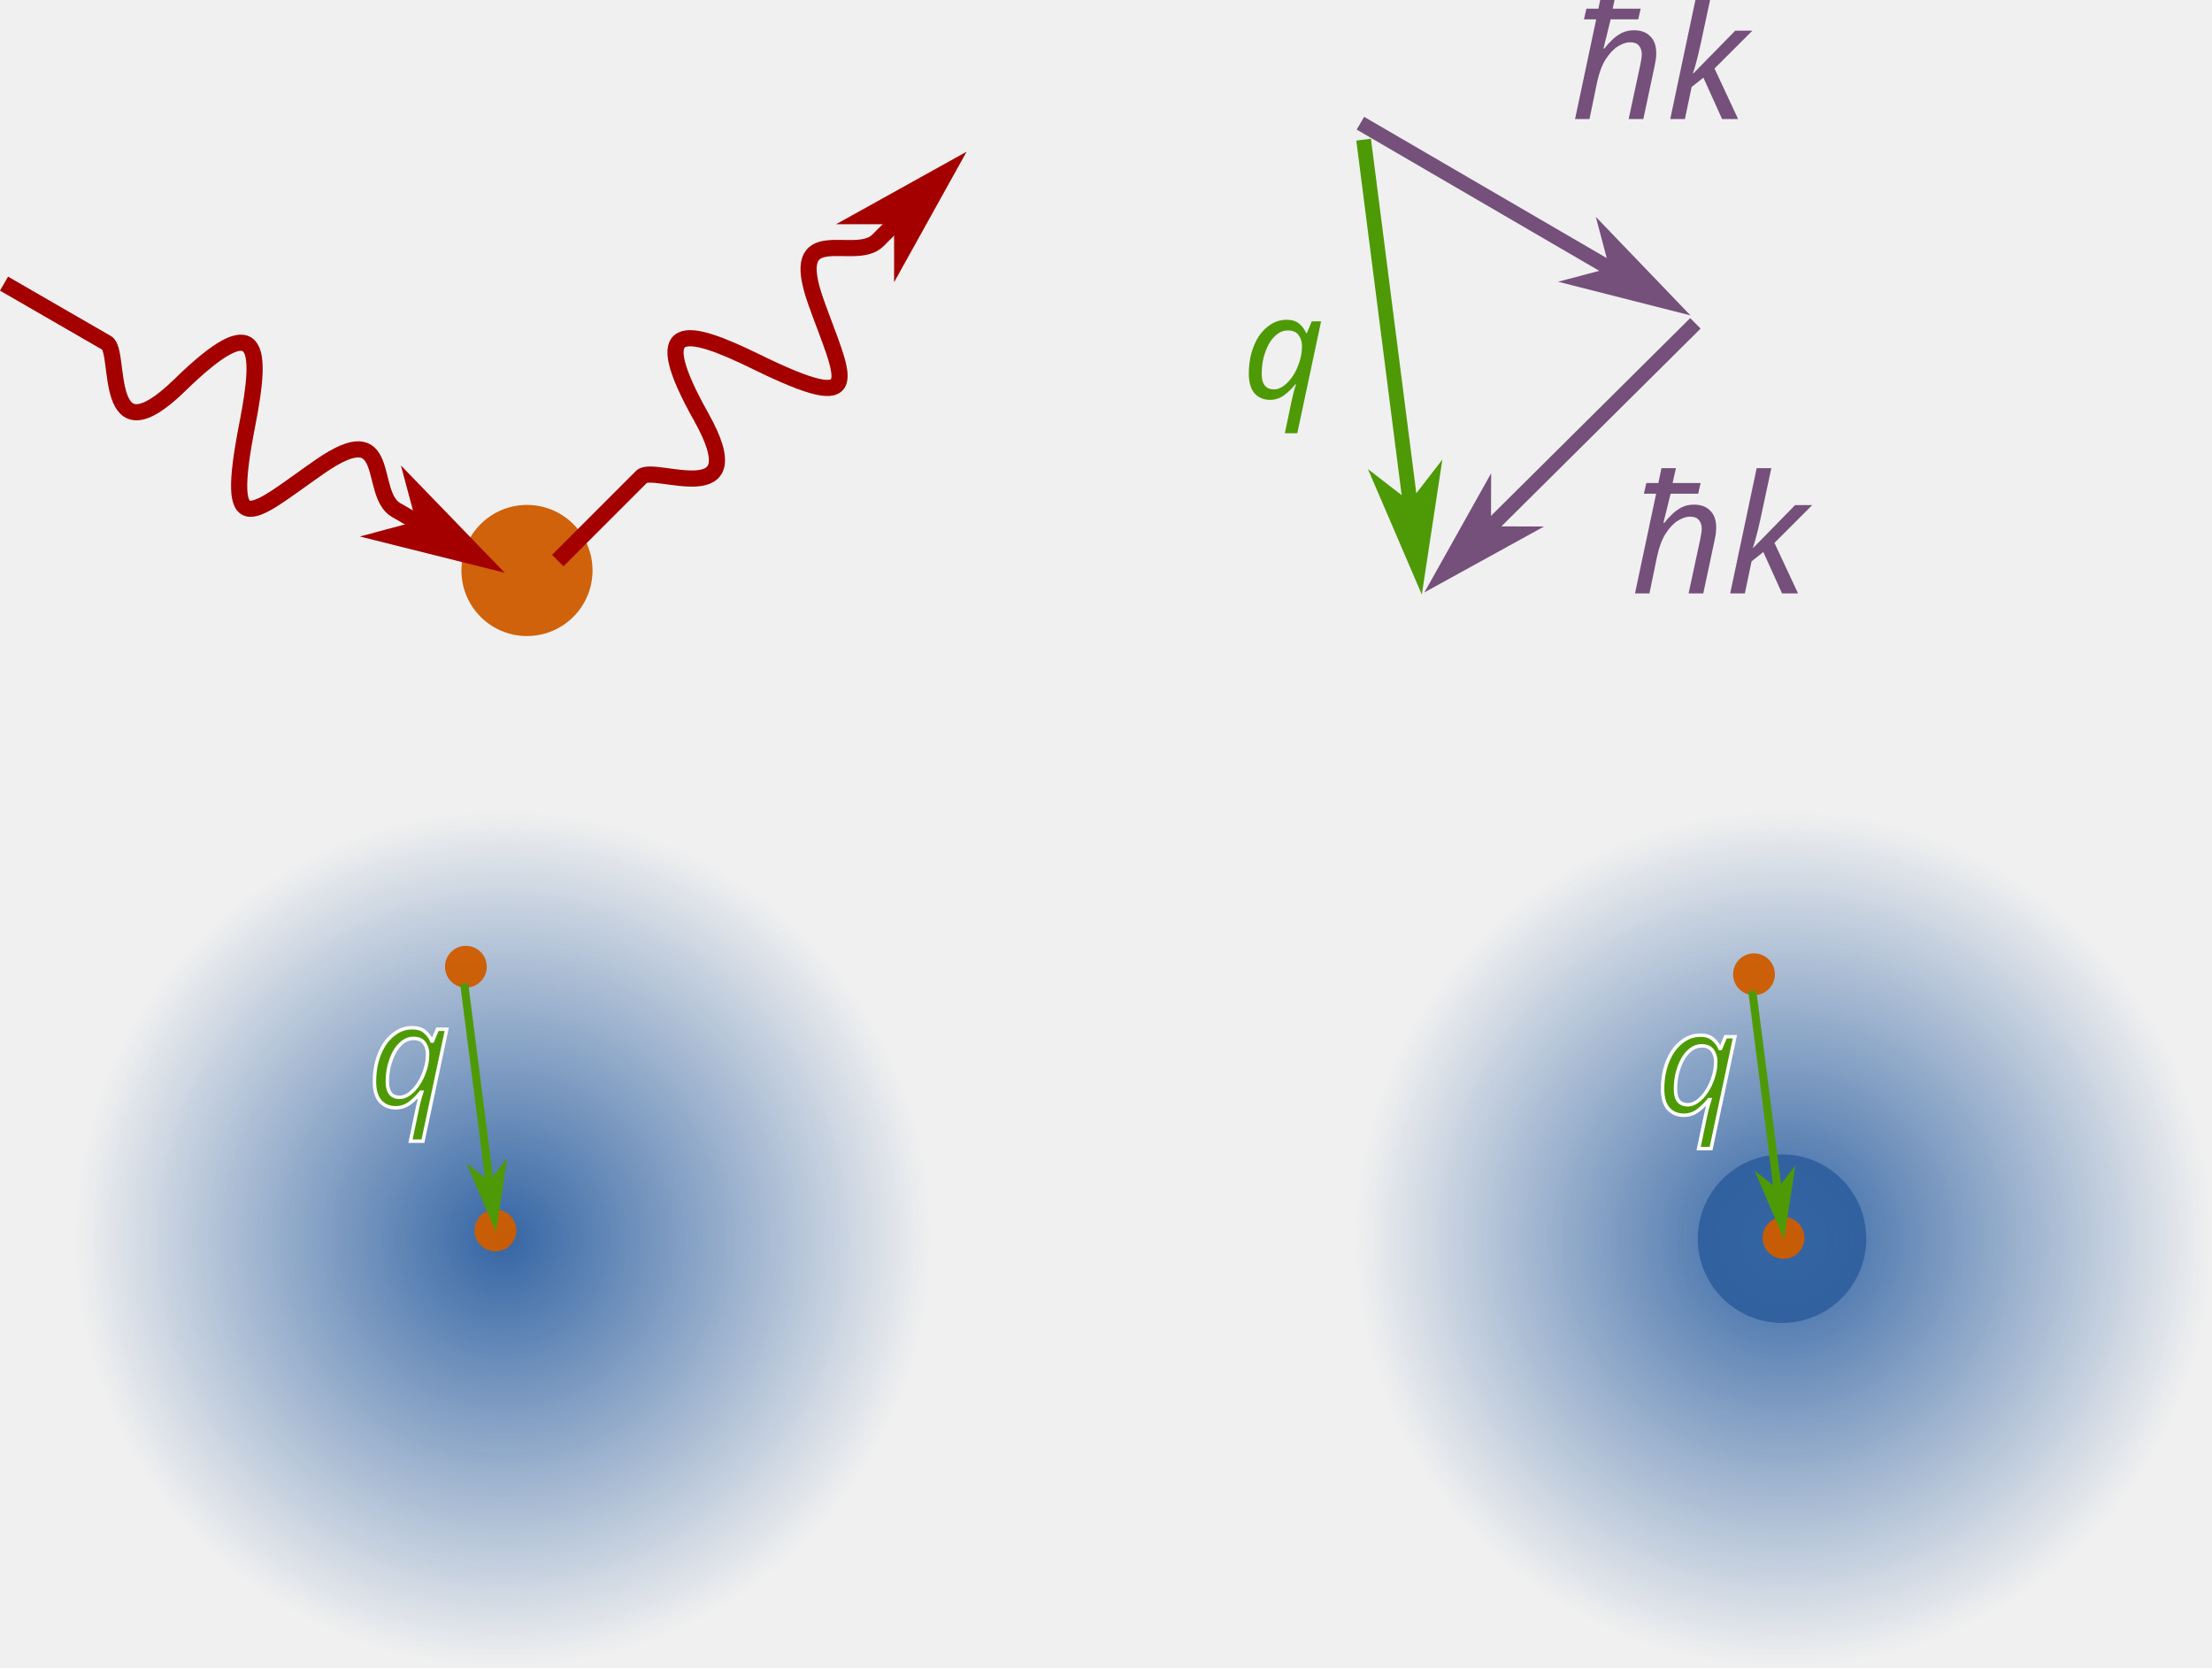
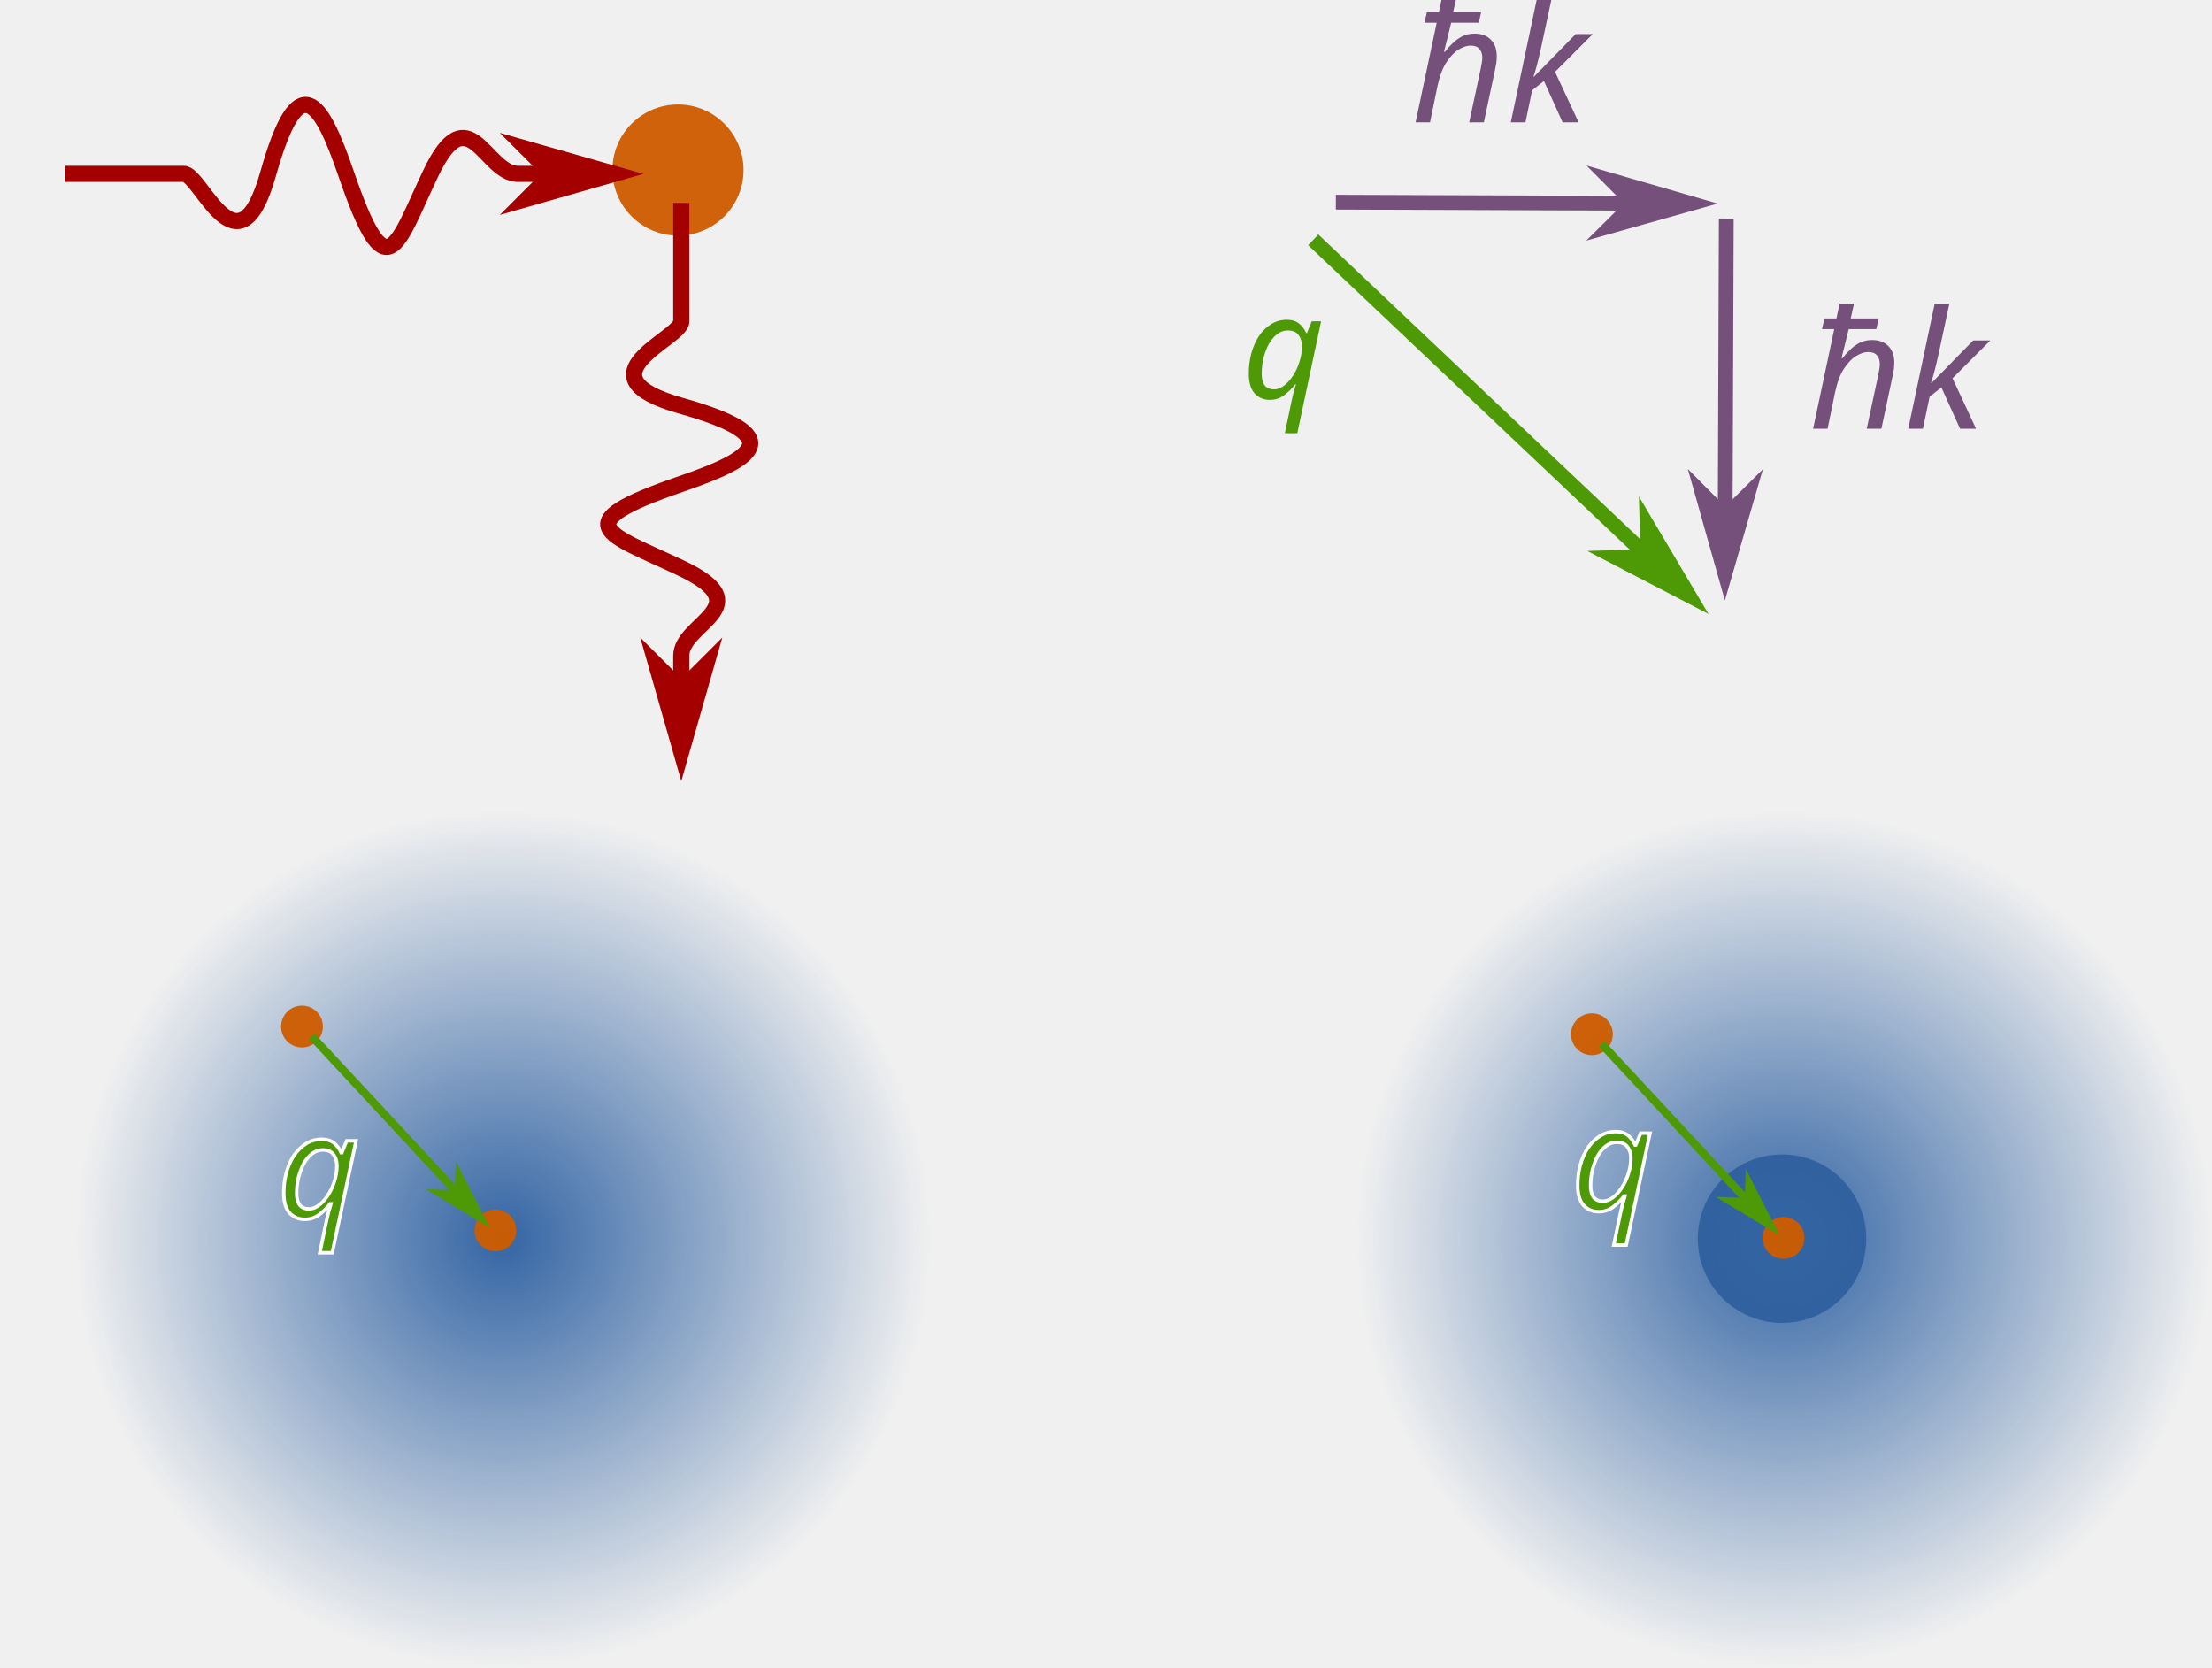
<svg xmlns="http://www.w3.org/2000/svg" xmlns:xlink="http://www.w3.org/1999/xlink" width="155.388mm" height="117.118mm" viewBox="0 0 155.388 117.118" version="1.1" id="svg900">
  <defs id="defs894">
    <marker orient="auto" refY="0" refX="0" id="marker5510" style="overflow:visible">
      <path id="path5508" d="M 0,0 5,-5 -12.5,0 5,5 Z" style="fill:#4e9a06;fill-opacity:1;fill-rule:evenodd;stroke:#4e9a06;stroke-width:1pt;stroke-opacity:1" transform="matrix(-0.4,0,0,-0.4,-4,0)" />
-     </marker>
-     <marker style="overflow:visible" id="marker4614" refX="0" refY="0" orient="auto">
-       <path transform="matrix(-0.4,0,0,-0.4,-4,0)" style="fill:#4e9a06;fill-opacity:1;fill-rule:evenodd;stroke:#4e9a06;stroke-width:1pt;stroke-opacity:1" d="M 0,0 5,-5 -12.5,0 5,5 Z" id="path4612" />
    </marker>
    <marker orient="auto" refY="0" refX="0" id="marker4020" style="overflow:visible">
      <path id="path3766" d="M 0,0 5,-5 -12.5,0 5,5 Z" style="fill:#4e9a06;fill-opacity:1;fill-rule:evenodd;stroke:#4e9a06;stroke-width:1pt;stroke-opacity:1" transform="matrix(-0.4,0,0,-0.4,-4,0)" />
    </marker>
    <marker style="overflow:visible" id="marker2965" refX="0" refY="0" orient="auto">
      <path transform="matrix(0.4,0,0,0.4,4,0)" style="fill:#000000;fill-opacity:1;fill-rule:evenodd;stroke:#000000;stroke-width:1pt;stroke-opacity:1" d="M 0,0 5,-5 -12.5,0 5,5 Z" id="path2963" />
    </marker>
    <marker orient="auto" refY="0" refX="0" id="marker1968" style="overflow:visible">
      <path id="path1966" d="M 0,0 5,-5 -12.5,0 5,5 Z" style="fill:#a40000;fill-opacity:1;fill-rule:evenodd;stroke:#a40000;stroke-width:1pt;stroke-opacity:1" transform="matrix(-0.4,0,0,-0.4,-4,0)" />
    </marker>
    <marker style="overflow:visible" id="marker7345" refX="0" refY="0" orient="auto">
      <path transform="matrix(-0.4,0,0,-0.4,-4,0)" style="fill:#a40000;fill-opacity:1;fill-rule:evenodd;stroke:#a40000;stroke-width:1pt;stroke-opacity:1" d="M 0,0 5,-5 -12.5,0 5,5 Z" id="path7343" />
    </marker>
    <marker orient="auto" refY="0" refX="0" id="marker6313" style="overflow:visible">
      <path id="path6311" d="M 0,0 5,-5 -12.5,0 5,5 Z" style="fill:#000000;fill-opacity:1;fill-rule:evenodd;stroke:#000000;stroke-width:1pt;stroke-opacity:1" transform="matrix(-0.4,0,0,-0.4,-4,0)" />
    </marker>
    <marker style="overflow:visible" id="marker6003" refX="0" refY="0" orient="auto">
      <path transform="matrix(-0.4,0,0,-0.4,-4,0)" style="fill:#a40000;fill-opacity:1;fill-rule:evenodd;stroke:#a40000;stroke-width:1pt;stroke-opacity:1" d="M 0,0 5,-5 -12.5,0 5,5 Z" id="path6001" />
    </marker>
    <linearGradient id="linearGradient1477">
      <stop style="stop-color:#3465a4;stop-opacity:1;" offset="0" id="stop1473" />
      <stop style="stop-color:#3465a4;stop-opacity:0;" offset="1" id="stop1475" />
    </linearGradient>
    <radialGradient xlink:href="#linearGradient1477" id="radialGradient1479" cx="29.09" cy="34.17" fx="29.09" fy="34.17" r="10.34" gradientUnits="userSpaceOnUse" gradientTransform="matrix(2.910002,0,0,2.910002,-18.2374,-58.44624)" />
    <radialGradient xlink:href="#linearGradient1477" id="radialGradient6769" gradientUnits="userSpaceOnUse" gradientTransform="matrix(2.910002,0,0,2.910002,71.72093,-58.44624)" cx="29.09" cy="34.17" fx="29.09" fy="34.17" r="10.34" />
    <marker style="overflow:visible" id="marker2965-6" refX="0" refY="0" orient="auto">
      <path transform="matrix(0.4,0,0,0.4,4,0)" style="fill:#75507b;fill-opacity:1;fill-rule:evenodd;stroke:#75507b;stroke-width:1pt;stroke-opacity:1" d="M 0,0 5,-5 -12.5,0 5,5 Z" id="path2963-7" />
    </marker>
    <marker style="overflow:visible" id="marker2965-6-6" refX="0" refY="0" orient="auto">
      <path transform="matrix(0.4,0,0,0.4,4,0)" style="fill:#75507b;fill-opacity:1;fill-rule:evenodd;stroke:#75507b;stroke-width:1pt;stroke-opacity:1" d="M 0,0 5,-5 -12.5,0 5,5 Z" id="path2963-7-2" />
    </marker>
  </defs>
  <g id="layer1" transform="translate(-31.07457,46.0395)">
-     <circle style="opacity:1;fill:#ce5c00;fill-opacity:0.955;fill-rule:nonzero;stroke:none;stroke-width:1.459;stroke-linecap:butt;stroke-linejoin:miter;stroke-miterlimit:4;stroke-dasharray:none;stroke-dashoffset:0;stroke-opacity:1;paint-order:normal" id="path6179-3" cx="68.093" cy="-5.968" r="4.605" />
+     <circle style="opacity:1;fill:#ce5c00;fill-opacity:0.955;fill-rule:nonzero;stroke:none;stroke-width:1.459;stroke-linecap:butt;stroke-linejoin:miter;stroke-miterlimit:4;stroke-dasharray:none;stroke-dashoffset:0;stroke-opacity:1;paint-order:normal" id="path6179-3" cx="78.701" cy="-34.096" r="4.605" />
    <circle style="opacity:1;fill:#204a87;fill-opacity:0.955;fill-rule:nonzero;stroke:none;stroke-width:0.465;stroke-linecap:butt;stroke-linejoin:miter;stroke-miterlimit:4;stroke-dasharray:none;stroke-dashoffset:0;stroke-opacity:1;paint-order:normal" id="path6771" cx="156.259" cy="40.966" r="5.918" />
    <circle style="opacity:1;fill:url(#radialGradient1479);fill-opacity:1;fill-rule:nonzero;stroke:none;stroke-width:0.77;stroke-linecap:butt;stroke-linejoin:miter;stroke-miterlimit:4;stroke-dasharray:none;stroke-dashoffset:0;stroke-opacity:1;paint-order:normal" id="path1445" cx="66.414" cy="40.988" r="30.091" />
-     <path style="fill:none;fill-rule:evenodd;stroke:#a40000;stroke-width:1.135;stroke-linecap:butt;stroke-linejoin:miter;stroke-miterlimit:4;stroke-dasharray:none;stroke-opacity:1;marker-end:url(#marker7345)" d="m 31.358,-26.116 7.217,4.167 c 1.043,0.602 -0.421,8.371 5.128,2.961 5.606,-5.466 5.82,-2.733 4.748,2.741 -1.694,8.651 0.435,6.205 5.128,2.961 5.165,-3.57 3.326,1.921 5.318,3.07 l 5.698,3.29" id="path1485" />
-     <circle style="opacity:1;fill:#ce5c00;fill-opacity:0.955;fill-rule:nonzero;stroke:none;stroke-width:0.465;stroke-linecap:butt;stroke-linejoin:miter;stroke-miterlimit:4;stroke-dasharray:none;stroke-dashoffset:0;stroke-opacity:1;paint-order:normal" id="path6179" cx="63.801" cy="21.866" r="1.468" />
+     <path style="fill:none;fill-rule:evenodd;stroke:#a40000;stroke-width:1.135;stroke-linecap:butt;stroke-linejoin:miter;stroke-miterlimit:4;stroke-dasharray:none;stroke-opacity:1;marker-end:url(#marker7345)" d="m 35.654,-33.826 h 8.334 c 1.205,-10e-7 3.821,7.46 5.921,0 2.122,-7.537 3.674,-5.277 5.483,0 2.858,8.339 3.479,5.156 5.921,10e-7 2.688,-5.674 3.841,-10e-7 6.141,-10e-7 l 6.579,10e-7" id="path1485" />
+     <circle style="opacity:1;fill:#ce5c00;fill-opacity:0.955;fill-rule:nonzero;stroke:none;stroke-width:0.465;stroke-linecap:butt;stroke-linejoin:miter;stroke-miterlimit:4;stroke-dasharray:none;stroke-dashoffset:0;stroke-opacity:1;paint-order:normal" id="path6179" cx="52.288" cy="26.065" r="1.468" />
    <circle r="1.468" cy="40.384" cx="65.876" id="circle6181" style="opacity:1;fill:#ce5c00;fill-opacity:0.955;fill-rule:nonzero;stroke:none;stroke-width:0.465;stroke-linecap:butt;stroke-linejoin:miter;stroke-miterlimit:4;stroke-dasharray:none;stroke-dashoffset:0;stroke-opacity:1;paint-order:normal" />
    <circle r="30.091" cy="40.988" cx="156.372" id="circle6755" style="opacity:1;fill:url(#radialGradient6769);fill-opacity:1;fill-rule:nonzero;stroke:none;stroke-width:0.77;stroke-linecap:butt;stroke-linejoin:miter;stroke-miterlimit:4;stroke-dasharray:none;stroke-dashoffset:0;stroke-opacity:1;paint-order:normal" />
-     <path id="path1964" d="m 70.257,-6.664 5.893,-5.893 c 0.852,-0.852 7.976,2.573 4.187,-4.187 -3.829,-6.83 -1.133,-6.329 3.877,-3.877 7.917,3.876 6.106,1.186 4.187,-4.187 -2.111,-5.913 2.716,-2.716 4.342,-4.342 l 4.652,-4.652" style="fill:none;fill-rule:evenodd;stroke:#a40000;stroke-width:1.135;stroke-linecap:butt;stroke-linejoin:miter;stroke-miterlimit:4;stroke-dasharray:none;stroke-opacity:1;marker-end:url(#marker1968)" />
-     <path style="fill:none;fill-rule:evenodd;stroke:#75507b;stroke-width:1.038;stroke-linecap:butt;stroke-linejoin:miter;stroke-miterlimit:4;stroke-dasharray:none;stroke-opacity:1;marker-start:url(#marker2965-6)" d="M 148.057,-24.916 126.641,-37.385" id="path6309-5" />
-     <text xml:space="preserve" style="font-style:normal;font-variant:normal;font-weight:normal;font-stretch:normal;font-size:5.787px;line-height:125%;font-family:'CMU Sans Serif';-inkscape-font-specification:'CMU Sans Serif';letter-spacing:0px;word-spacing:0px;fill:#75507b;fill-opacity:1;stroke:none;stroke-width:0.543px;stroke-linecap:butt;stroke-linejoin:miter;stroke-opacity:1" x="141.392" y="-37.683" id="text6753-3">
-       <tspan id="tspan6751-5" x="141.392" y="-37.683" style="font-style:oblique;font-variant:normal;font-weight:500;font-stretch:normal;font-size:11.574px;font-family:'CMU Sans Serif';-inkscape-font-specification:'CMU Sans Serif Medium Oblique';fill:#75507b;stroke-width:0.543px">ħk</tspan>
+     <path id="path1964" d="m 78.933,-31.788 1e-6,8.334 c 0,1.205 -7.46,3.821 -1e-6,5.921 7.537,2.122 5.277,3.674 0,5.483 -8.339,2.858 -5.156,3.479 0,5.921 5.674,2.688 1e-6,3.841 0,6.141 l 3e-6,6.579" style="fill:none;fill-rule:evenodd;stroke:#a40000;stroke-width:1.135;stroke-linecap:butt;stroke-linejoin:miter;stroke-miterlimit:4;stroke-dasharray:none;stroke-opacity:1;marker-end:url(#marker1968)" />
+     <path style="fill:none;fill-rule:evenodd;stroke:#75507b;stroke-width:1.038;stroke-linecap:butt;stroke-linejoin:miter;stroke-miterlimit:4;stroke-dasharray:none;stroke-opacity:1;marker-start:url(#marker2965-6)" d="m 149.695,-31.748 -24.781,-0.091" id="path6309-5" />
+     <text xml:space="preserve" style="font-style:normal;font-variant:normal;font-weight:normal;font-stretch:normal;font-size:5.787px;line-height:125%;font-family:'CMU Sans Serif';-inkscape-font-specification:'CMU Sans Serif';letter-spacing:0px;word-spacing:0px;fill:#75507b;fill-opacity:1;stroke:none;stroke-width:0.543px;stroke-linecap:butt;stroke-linejoin:miter;stroke-opacity:1" x="130.188" y="-37.445" id="text6753-3">
+       <tspan id="tspan6751-5" x="130.188" y="-37.445" style="font-style:oblique;font-variant:normal;font-weight:500;font-stretch:normal;font-size:11.574px;font-family:'CMU Sans Serif';-inkscape-font-specification:'CMU Sans Serif Medium Oblique';fill:#75507b;stroke-width:0.543px">ħk</tspan>
    </text>
-     <path style="fill:none;fill-rule:evenodd;stroke:#75507b;stroke-width:1.038;stroke-linecap:butt;stroke-linejoin:miter;stroke-miterlimit:4;stroke-dasharray:none;stroke-opacity:1;marker-start:url(#marker2965-6-6)" d="M 132.587,-5.869 150.173,-23.328" id="path6309-5-9" />
-     <text xml:space="preserve" style="font-style:normal;font-variant:normal;font-weight:normal;font-stretch:normal;font-size:5.787px;line-height:125%;font-family:'CMU Sans Serif';-inkscape-font-specification:'CMU Sans Serif';letter-spacing:0px;word-spacing:0px;fill:#75507b;fill-opacity:1;stroke:none;stroke-width:0.543px;stroke-linecap:butt;stroke-linejoin:miter;stroke-opacity:1" x="145.6" y="-4.357" id="text6753-3-1">
-       <tspan id="tspan6751-5-2" x="145.6" y="-4.357" style="font-style:oblique;font-variant:normal;font-weight:500;font-stretch:normal;font-size:11.574px;font-family:'CMU Sans Serif';-inkscape-font-specification:'CMU Sans Serif Medium Oblique';fill:#75507b;stroke-width:0.543px">ħk</tspan>
+     <path style="fill:none;fill-rule:evenodd;stroke:#75507b;stroke-width:1.038;stroke-linecap:butt;stroke-linejoin:miter;stroke-miterlimit:4;stroke-dasharray:none;stroke-opacity:1;marker-start:url(#marker2965-6-6)" d="m 152.25,-5.908 0.091,-24.781" id="path6309-5-9" />
+     <text xml:space="preserve" style="font-style:normal;font-variant:normal;font-weight:normal;font-stretch:normal;font-size:5.787px;line-height:125%;font-family:'CMU Sans Serif';-inkscape-font-specification:'CMU Sans Serif';letter-spacing:0px;word-spacing:0px;fill:#75507b;fill-opacity:1;stroke:none;stroke-width:0.543px;stroke-linecap:butt;stroke-linejoin:miter;stroke-opacity:1" x="158.115" y="-15.918" id="text6753-3-1">
+       <tspan id="tspan6751-5-2" x="158.115" y="-15.918" style="font-style:oblique;font-variant:normal;font-weight:500;font-stretch:normal;font-size:11.574px;font-family:'CMU Sans Serif';-inkscape-font-specification:'CMU Sans Serif Medium Oblique';fill:#75507b;stroke-width:0.543px">ħk</tspan>
    </text>
-     <path style="fill:none;fill-rule:evenodd;stroke:#4e9a06;stroke-width:1.038;stroke-linecap:butt;stroke-linejoin:miter;stroke-miterlimit:4;stroke-dasharray:none;stroke-opacity:1;marker-end:url(#marker4020)" d="m 126.866,-36.233 3.829,29.928" id="path3715" />
+     <path style="fill:none;fill-rule:evenodd;stroke:#4e9a06;stroke-width:1.038;stroke-linecap:butt;stroke-linejoin:miter;stroke-miterlimit:4;stroke-dasharray:none;stroke-opacity:1;marker-end:url(#marker4020)" d="m 123.327,-29.192 26.278,24.872" id="path3715" />
    <text xml:space="preserve" style="font-style:normal;font-variant:normal;font-weight:normal;font-stretch:normal;font-size:5.787px;line-height:125%;font-family:'CMU Sans Serif';-inkscape-font-specification:'CMU Sans Serif';letter-spacing:0px;word-spacing:0px;fill:#4e9a06;fill-opacity:1;stroke:none;stroke-width:0.543px;stroke-linecap:butt;stroke-linejoin:miter;stroke-opacity:1" x="118.316" y="-18.048" id="text3755">
      <tspan id="tspan3753" x="118.316" y="-18.048" style="font-style:oblique;font-variant:normal;font-weight:500;font-stretch:normal;font-size:10.127px;font-family:'CMU Sans Serif';-inkscape-font-specification:'CMU Sans Serif Medium Oblique';fill:#4e9a06;stroke-width:0.543px">q</tspan>
    </text>
-     <path id="path4610" d="M 63.682,23.045 65.772,39.379" style="fill:none;fill-rule:evenodd;stroke:#4e9a06;stroke-width:0.567;stroke-linecap:butt;stroke-linejoin:miter;stroke-miterlimit:4;stroke-dasharray:none;stroke-opacity:1;marker-end:url(#marker5510)" />
-     <text xml:space="preserve" style="font-style:normal;font-variant:normal;font-weight:normal;font-stretch:normal;font-size:5.787px;line-height:125%;font-family:'CMU Sans Serif';-inkscape-font-specification:'CMU Sans Serif';letter-spacing:0px;word-spacing:0px;fill:#4e9a06;fill-opacity:1;stroke:#ffffff;stroke-width:0.243;stroke-linecap:butt;stroke-linejoin:miter;stroke-miterlimit:4;stroke-dasharray:none;stroke-opacity:1" x="56.896" y="31.677" id="text3755-7">
-       <tspan id="tspan3753-0" x="56.896" y="31.677" style="font-style:oblique;font-variant:normal;font-weight:500;font-stretch:normal;font-size:10.127px;font-family:'CMU Sans Serif';-inkscape-font-specification:'CMU Sans Serif Medium Oblique';fill:#4e9a06;stroke:#ffffff;stroke-width:0.243;stroke-miterlimit:4;stroke-dasharray:none">q</tspan>
+     <path id="path4610" d="M 52.969,26.74 64.713,39.379" style="fill:none;fill-rule:evenodd;stroke:#4e9a06;stroke-width:0.567;stroke-linecap:butt;stroke-linejoin:miter;stroke-miterlimit:4;stroke-dasharray:none;stroke-opacity:1;marker-end:url(#marker5510)" />
+     <text xml:space="preserve" style="font-style:normal;font-variant:normal;font-weight:normal;font-stretch:normal;font-size:5.787px;line-height:125%;font-family:'CMU Sans Serif';-inkscape-font-specification:'CMU Sans Serif';letter-spacing:0px;word-spacing:0px;fill:#4e9a06;fill-opacity:1;stroke:#ffffff;stroke-width:0.243;stroke-linecap:butt;stroke-linejoin:miter;stroke-miterlimit:4;stroke-dasharray:none;stroke-opacity:1" x="50.524" y="39.517" id="text3755-7">
+       <tspan id="tspan3753-0" x="50.524" y="39.517" style="font-style:oblique;font-variant:normal;font-weight:500;font-stretch:normal;font-size:10.127px;font-family:'CMU Sans Serif';-inkscape-font-specification:'CMU Sans Serif Medium Oblique';fill:#4e9a06;stroke:#ffffff;stroke-width:0.243;stroke-miterlimit:4;stroke-dasharray:none">q</tspan>
    </text>
-     <circle r="1.468" cy="22.395" cx="154.288" id="circle5498" style="opacity:1;fill:#ce5c00;fill-opacity:0.955;fill-rule:nonzero;stroke:none;stroke-width:0.465;stroke-linecap:butt;stroke-linejoin:miter;stroke-miterlimit:4;stroke-dasharray:none;stroke-dashoffset:0;stroke-opacity:1;paint-order:normal" />
    <circle style="opacity:1;fill:#ce5c00;fill-opacity:0.955;fill-rule:nonzero;stroke:none;stroke-width:0.465;stroke-linecap:butt;stroke-linejoin:miter;stroke-miterlimit:4;stroke-dasharray:none;stroke-dashoffset:0;stroke-opacity:1;paint-order:normal" id="circle5500" cx="156.363" cy="40.913" r="1.468" />
-     <path style="fill:none;fill-rule:evenodd;stroke:#4e9a06;stroke-width:0.567;stroke-linecap:butt;stroke-linejoin:miter;stroke-miterlimit:4;stroke-dasharray:none;stroke-opacity:1;marker-end:url(#marker4614)" d="m 154.17,23.575 2.09,16.334" id="path5502" />
-     <text id="text5506" y="32.206" x="147.383" style="font-style:normal;font-variant:normal;font-weight:normal;font-stretch:normal;font-size:5.787px;line-height:125%;font-family:'CMU Sans Serif';-inkscape-font-specification:'CMU Sans Serif';letter-spacing:0px;word-spacing:0px;fill:#4e9a06;fill-opacity:1;stroke:#ffffff;stroke-width:0.243;stroke-linecap:butt;stroke-linejoin:miter;stroke-miterlimit:4;stroke-dasharray:none;stroke-opacity:1" xml:space="preserve">
-       <tspan style="font-style:oblique;font-variant:normal;font-weight:500;font-stretch:normal;font-size:10.127px;font-family:'CMU Sans Serif';-inkscape-font-specification:'CMU Sans Serif Medium Oblique';fill:#4e9a06;stroke:#ffffff;stroke-width:0.243;stroke-miterlimit:4;stroke-dasharray:none" y="32.206" x="147.383" id="tspan5504">q</tspan>
+     <text id="text5506" y="38.979" x="141.423" style="font-style:normal;font-variant:normal;font-weight:normal;font-stretch:normal;font-size:5.787px;line-height:125%;font-family:'CMU Sans Serif';-inkscape-font-specification:'CMU Sans Serif';letter-spacing:0px;word-spacing:0px;fill:#4e9a06;fill-opacity:1;stroke:#ffffff;stroke-width:0.243;stroke-linecap:butt;stroke-linejoin:miter;stroke-miterlimit:4;stroke-dasharray:none;stroke-opacity:1" xml:space="preserve">
+       <tspan style="font-style:oblique;font-variant:normal;font-weight:500;font-stretch:normal;font-size:10.127px;font-family:'CMU Sans Serif';-inkscape-font-specification:'CMU Sans Serif Medium Oblique';fill:#4e9a06;stroke:#ffffff;stroke-width:0.243;stroke-miterlimit:4;stroke-dasharray:none" y="38.979" x="141.423" id="tspan5504">q</tspan>
    </text>
+     <circle r="1.468" cy="26.607" cx="142.903" id="circle3401" style="opacity:1;fill:#ce5c00;fill-opacity:0.955;fill-rule:nonzero;stroke:none;stroke-width:0.465;stroke-linecap:butt;stroke-linejoin:miter;stroke-miterlimit:4;stroke-dasharray:none;stroke-dashoffset:0;stroke-opacity:1;paint-order:normal" />
+     <path style="fill:none;fill-rule:evenodd;stroke:#4e9a06;stroke-width:0.567;stroke-linecap:butt;stroke-linejoin:miter;stroke-miterlimit:4;stroke-dasharray:none;stroke-opacity:1;marker-end:url(#marker5510)" d="m 143.585,27.282 11.744,12.639" id="path3403" />
  </g>
</svg>
